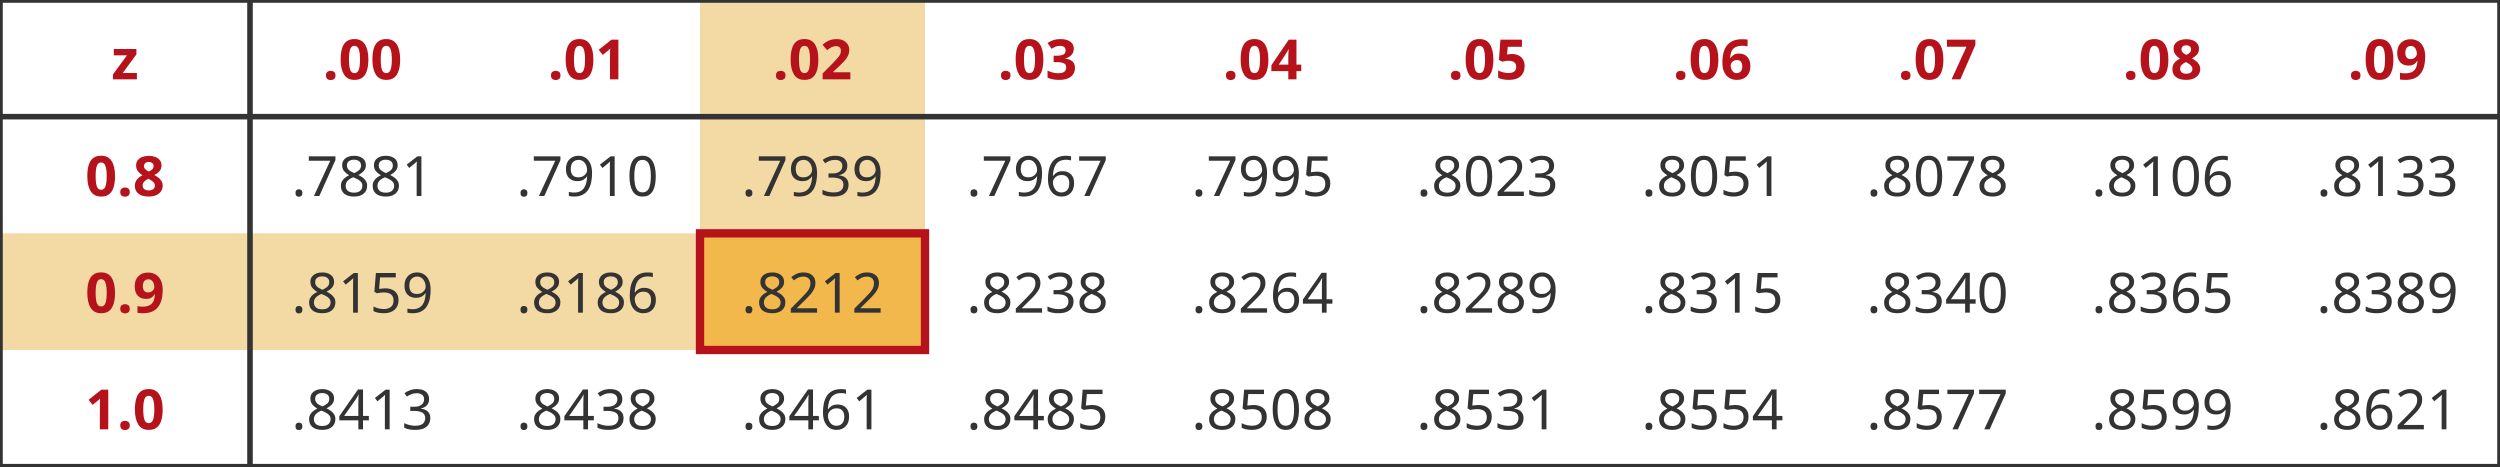
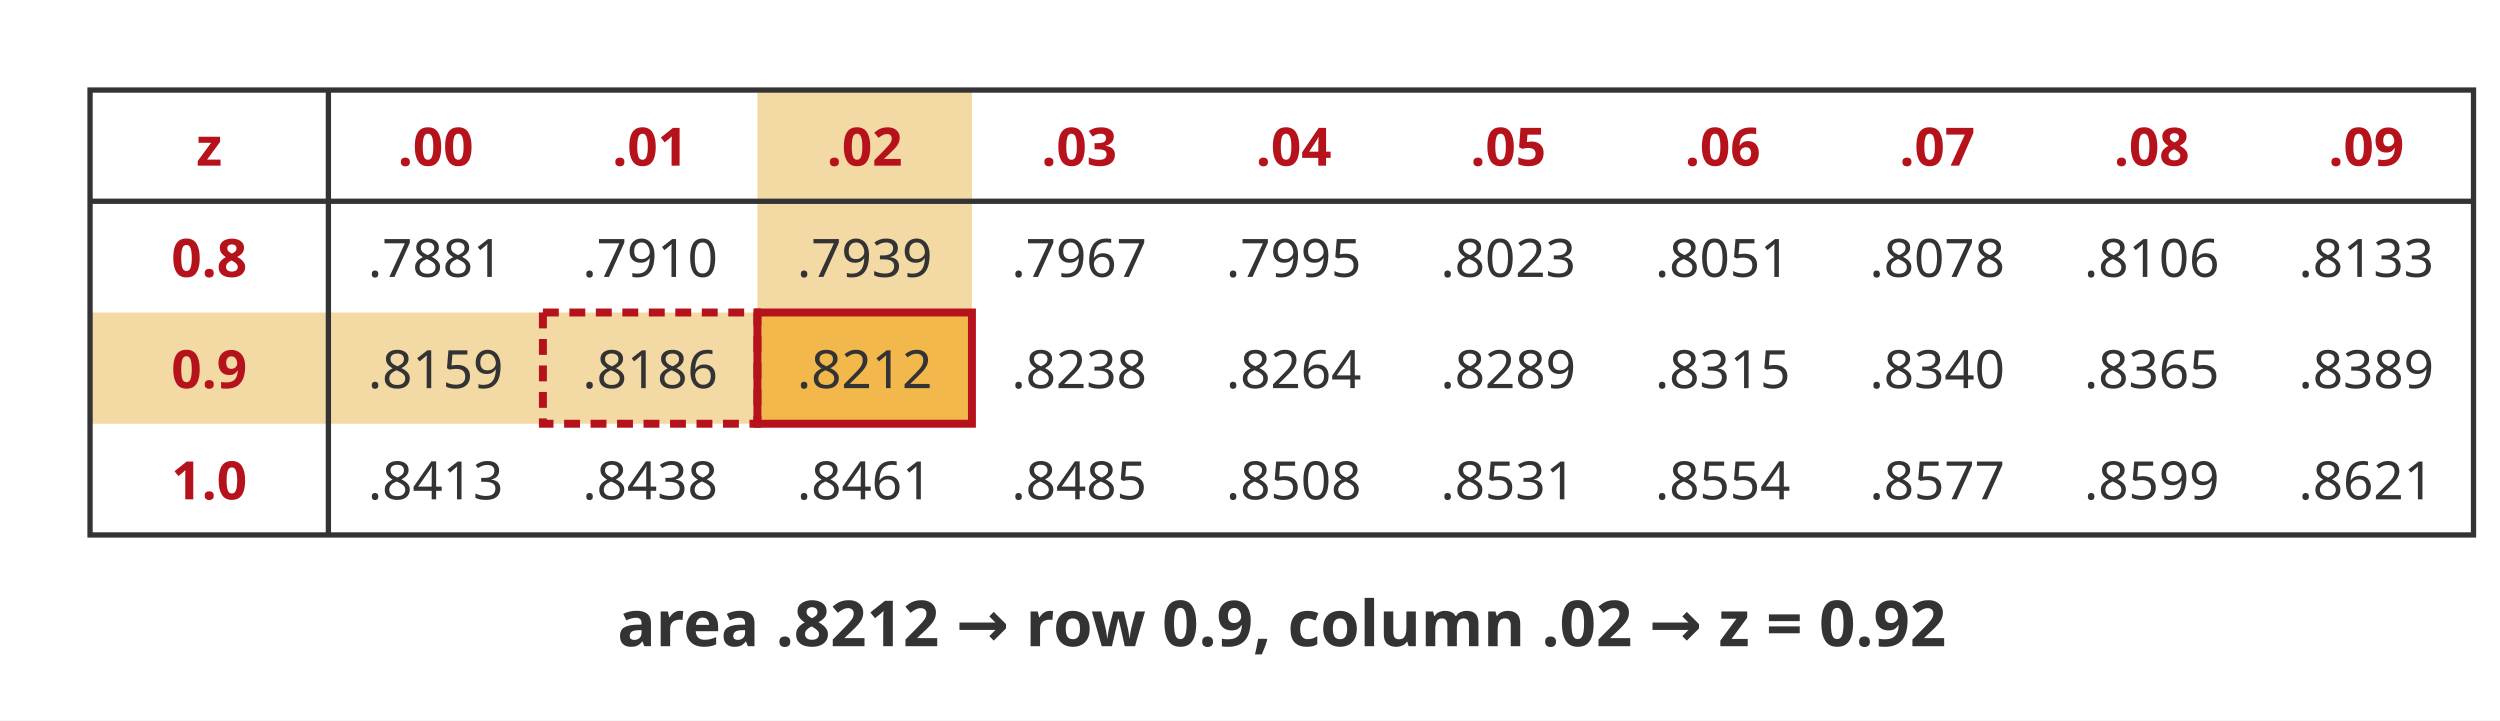
- <svg xmlns="http://www.w3.org/2000/svg" viewBox="0 0 900 168" width="900" height="168" font-family="sans-serif">
+ <svg xmlns="http://www.w3.org/2000/svg" viewBox="-34 -34 944 272" width="944" height="272" font-family="sans-serif">
+   <rect x="-34" y="-34" width="944" height="272" fill="white" />
  <rect width="900" height="168" fill="white" />
  <rect x="0" y="84" width="333.0" height="42" fill="#f3d9a4" />
  <rect x="252.0" y="0" width="81.0" height="126" fill="#f3d9a4" />
  <rect x="252.0" y="84" width="81.0" height="42" fill="#f2b84b" stroke="#b5121b" stroke-width="3" />
  <rect x="0" y="0" width="900" height="168" fill="none" stroke="#333" stroke-width="2" />
  <line x1="0" y1="42" x2="900" y2="42" stroke="#333" stroke-width="2" />
  <line x1="90" y1="0" x2="90" y2="168" stroke="#333" stroke-width="2" />
  <text x="45.0" y="28.56" font-size="20" font-weight="bold" text-anchor="middle" fill="#b5121b">z</text>
  <text x="130.5" y="28.56" font-size="20" font-weight="bold" text-anchor="middle" fill="#b5121b">.00</text>
  <text x="211.5" y="28.56" font-size="20" font-weight="bold" text-anchor="middle" fill="#b5121b">.01</text>
  <text x="292.5" y="28.56" font-size="20" font-weight="bold" text-anchor="middle" fill="#b5121b">.02</text>
  <text x="373.5" y="28.56" font-size="20" font-weight="bold" text-anchor="middle" fill="#b5121b">.03</text>
  <text x="454.5" y="28.56" font-size="20" font-weight="bold" text-anchor="middle" fill="#b5121b">.04</text>
  <text x="535.5" y="28.56" font-size="20" font-weight="bold" text-anchor="middle" fill="#b5121b">.05</text>
  <text x="616.5" y="28.56" font-size="20" font-weight="bold" text-anchor="middle" fill="#b5121b">.06</text>
  <text x="697.5" y="28.56" font-size="20" font-weight="bold" text-anchor="middle" fill="#b5121b">.07</text>
  <text x="778.5" y="28.56" font-size="20" font-weight="bold" text-anchor="middle" fill="#b5121b">.08</text>
  <text x="859.5" y="28.56" font-size="20" font-weight="bold" text-anchor="middle" fill="#b5121b">.09</text>
  <text x="45.0" y="70.56" font-size="20" font-weight="bold" text-anchor="middle" fill="#b5121b">0.8</text>
  <text x="130.5" y="70.56" font-size="20" text-anchor="middle" fill="#333">.7881</text>
  <text x="211.5" y="70.56" font-size="20" text-anchor="middle" fill="#333">.7910</text>
  <text x="292.5" y="70.56" font-size="20" text-anchor="middle" fill="#333">.7939</text>
  <text x="373.5" y="70.56" font-size="20" text-anchor="middle" fill="#333">.7967</text>
  <text x="454.5" y="70.56" font-size="20" text-anchor="middle" fill="#333">.7995</text>
  <text x="535.5" y="70.56" font-size="20" text-anchor="middle" fill="#333">.8023</text>
  <text x="616.5" y="70.56" font-size="20" text-anchor="middle" fill="#333">.8051</text>
  <text x="697.5" y="70.56" font-size="20" text-anchor="middle" fill="#333">.8078</text>
  <text x="778.5" y="70.56" font-size="20" text-anchor="middle" fill="#333">.8106</text>
  <text x="859.5" y="70.56" font-size="20" text-anchor="middle" fill="#333">.8133</text>
  <text x="45.0" y="112.56" font-size="20" font-weight="bold" text-anchor="middle" fill="#b5121b">0.9</text>
  <text x="130.5" y="112.56" font-size="20" text-anchor="middle" fill="#333">.8159</text>
  <text x="211.5" y="112.56" font-size="20" text-anchor="middle" fill="#333">.8186</text>
  <text x="292.5" y="112.56" font-size="20" text-anchor="middle" fill="#333">.8212</text>
  <text x="373.5" y="112.56" font-size="20" text-anchor="middle" fill="#333">.8238</text>
  <text x="454.5" y="112.56" font-size="20" text-anchor="middle" fill="#333">.8264</text>
  <text x="535.5" y="112.56" font-size="20" text-anchor="middle" fill="#333">.8289</text>
  <text x="616.5" y="112.56" font-size="20" text-anchor="middle" fill="#333">.8315</text>
  <text x="697.5" y="112.56" font-size="20" text-anchor="middle" fill="#333">.8340</text>
  <text x="778.5" y="112.56" font-size="20" text-anchor="middle" fill="#333">.8365</text>
  <text x="859.5" y="112.56" font-size="20" text-anchor="middle" fill="#333">.8389</text>
  <text x="45.0" y="154.56" font-size="20" font-weight="bold" text-anchor="middle" fill="#b5121b">1.0</text>
  <text x="130.5" y="154.56" font-size="20" text-anchor="middle" fill="#333">.8413</text>
  <text x="211.5" y="154.56" font-size="20" text-anchor="middle" fill="#333">.8438</text>
  <text x="292.5" y="154.56" font-size="20" text-anchor="middle" fill="#333">.8461</text>
  <text x="373.5" y="154.56" font-size="20" text-anchor="middle" fill="#333">.8485</text>
  <text x="454.5" y="154.56" font-size="20" text-anchor="middle" fill="#333">.8508</text>
  <text x="535.5" y="154.56" font-size="20" text-anchor="middle" fill="#333">.8531</text>
  <text x="616.5" y="154.56" font-size="20" text-anchor="middle" fill="#333">.8554</text>
  <text x="697.5" y="154.56" font-size="20" text-anchor="middle" fill="#333">.8577</text>
  <text x="778.5" y="154.56" font-size="20" text-anchor="middle" fill="#333">.8599</text>
  <text x="859.5" y="154.56" font-size="20" text-anchor="middle" fill="#333">.8621</text>
+   <rect x="171.0" y="84" width="81.0" height="42" fill="none" stroke="#b5121b" stroke-width="3" stroke-dasharray="6 4" />
+   <text x="450.0" y="210" font-size="24" font-weight="bold" text-anchor="middle" fill="#333">area .8212  →  row 0.9, column .02  →  z = 0.92</text>
</svg>
